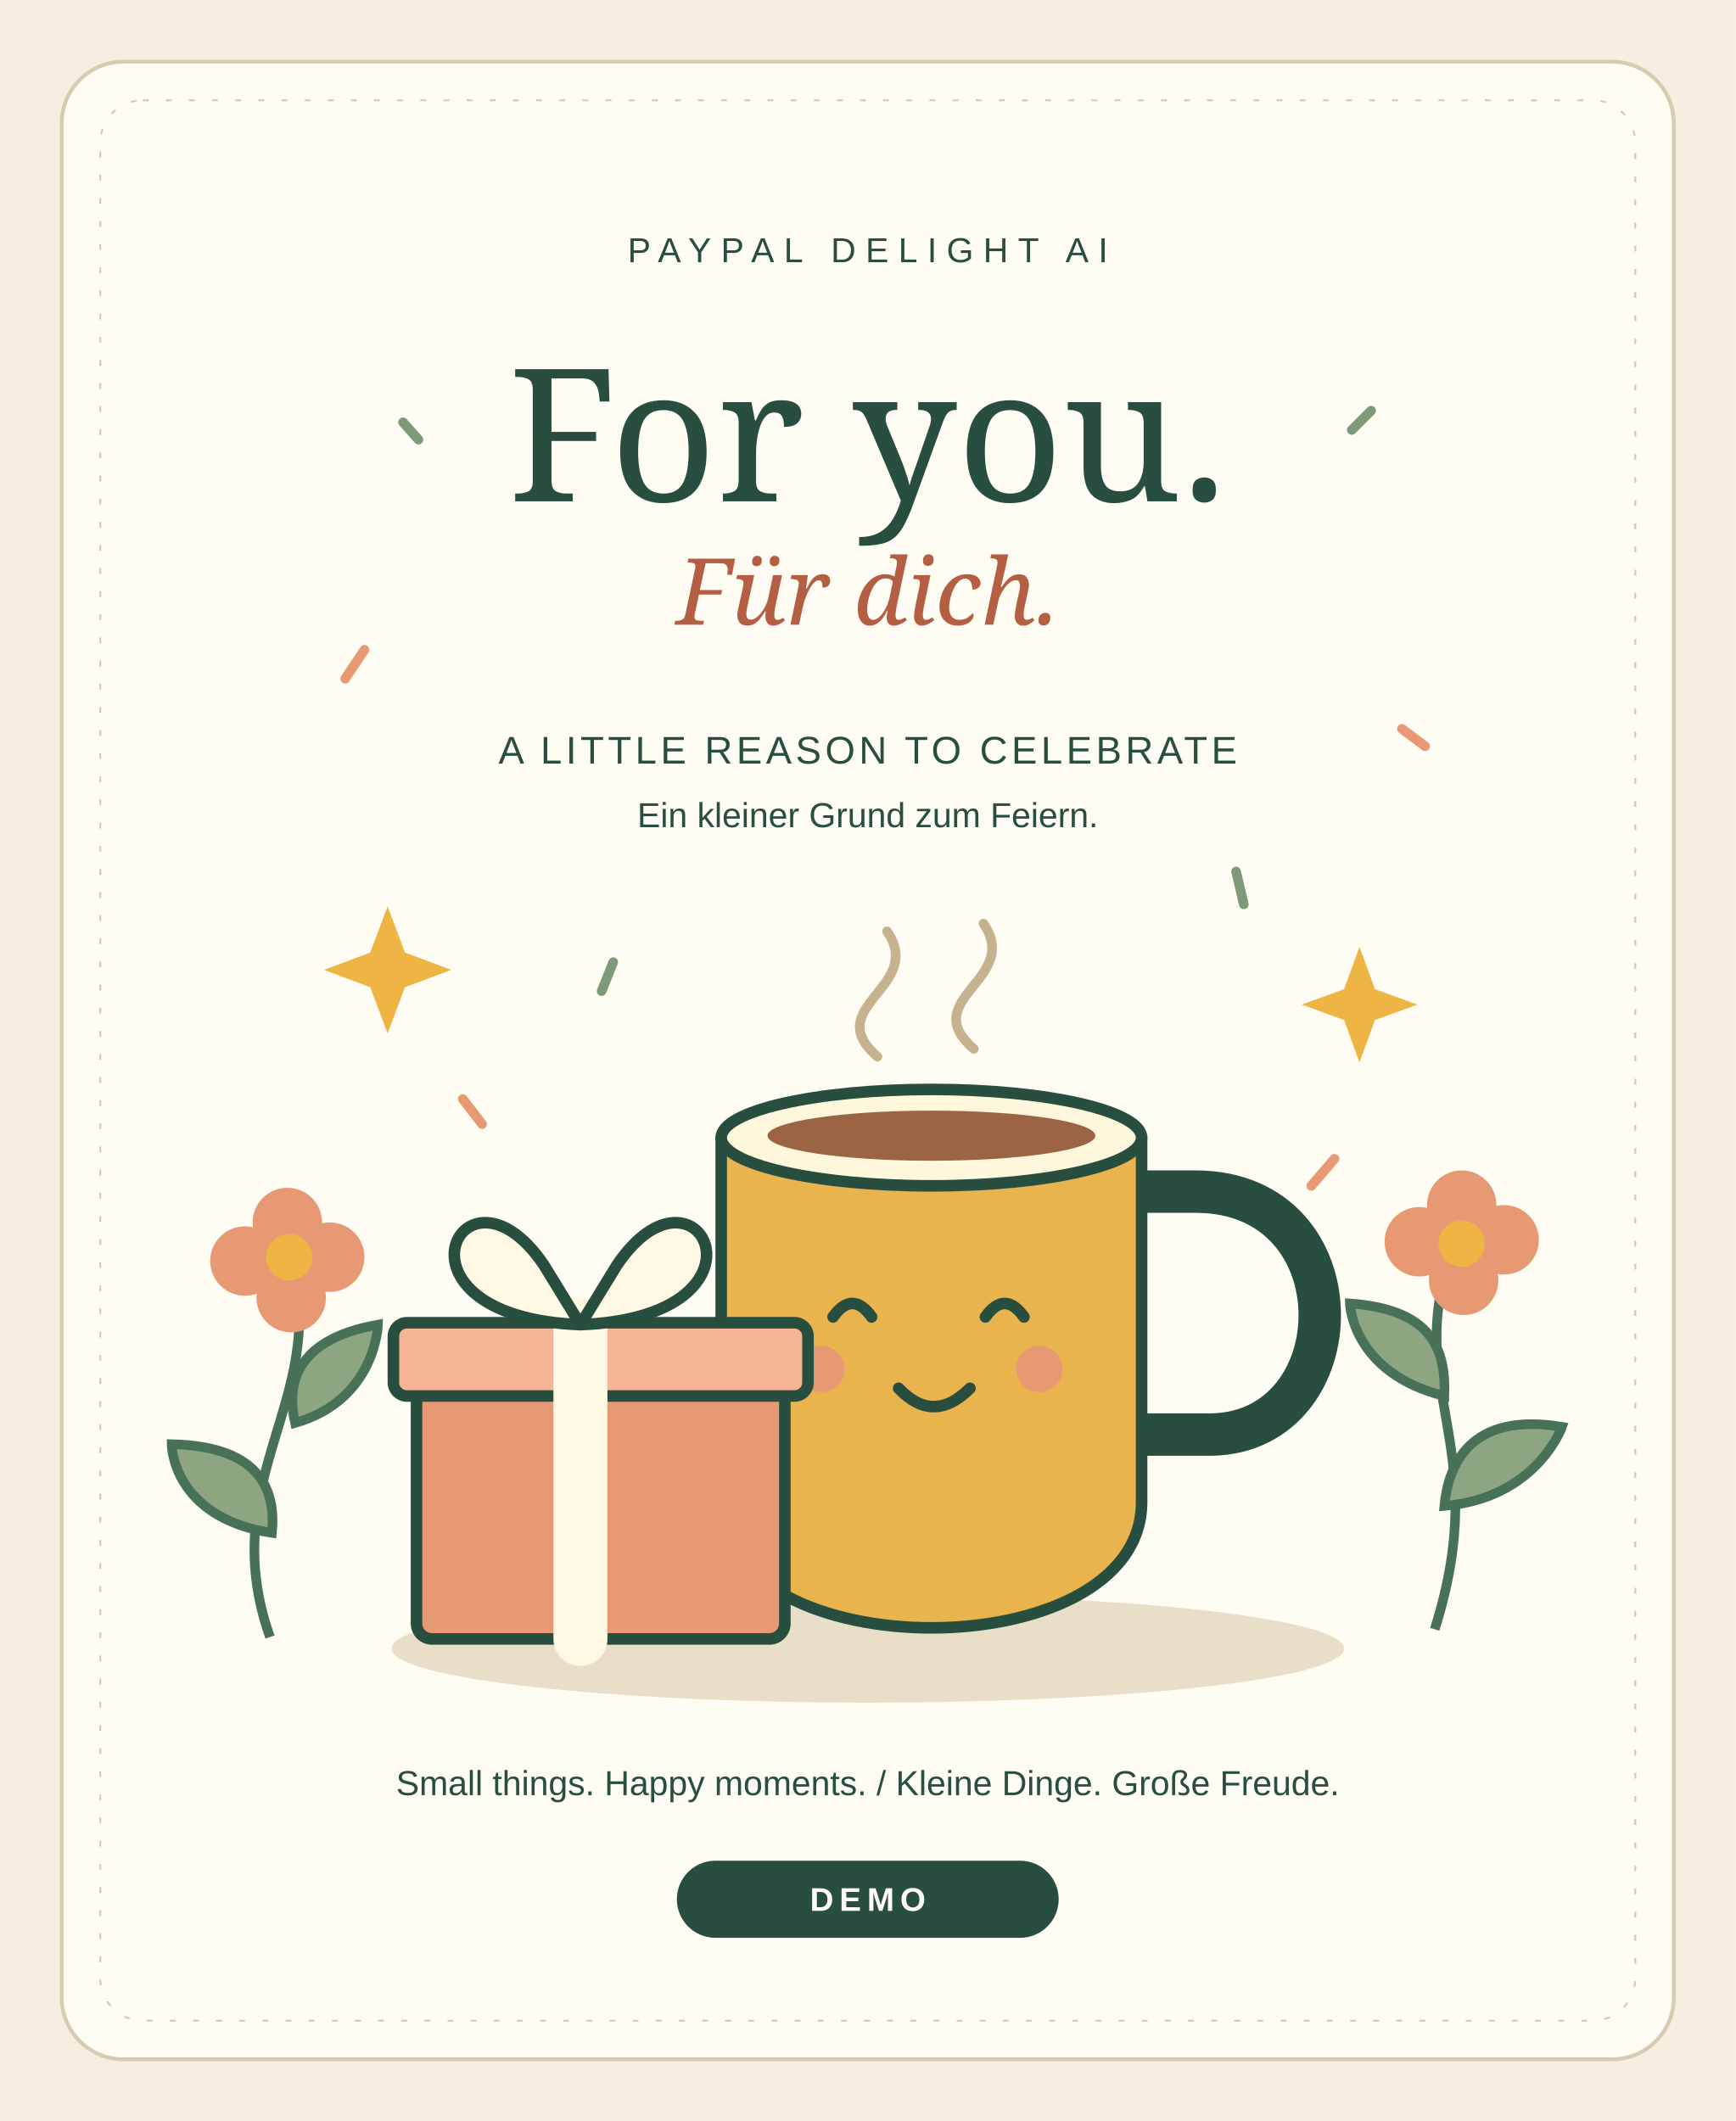
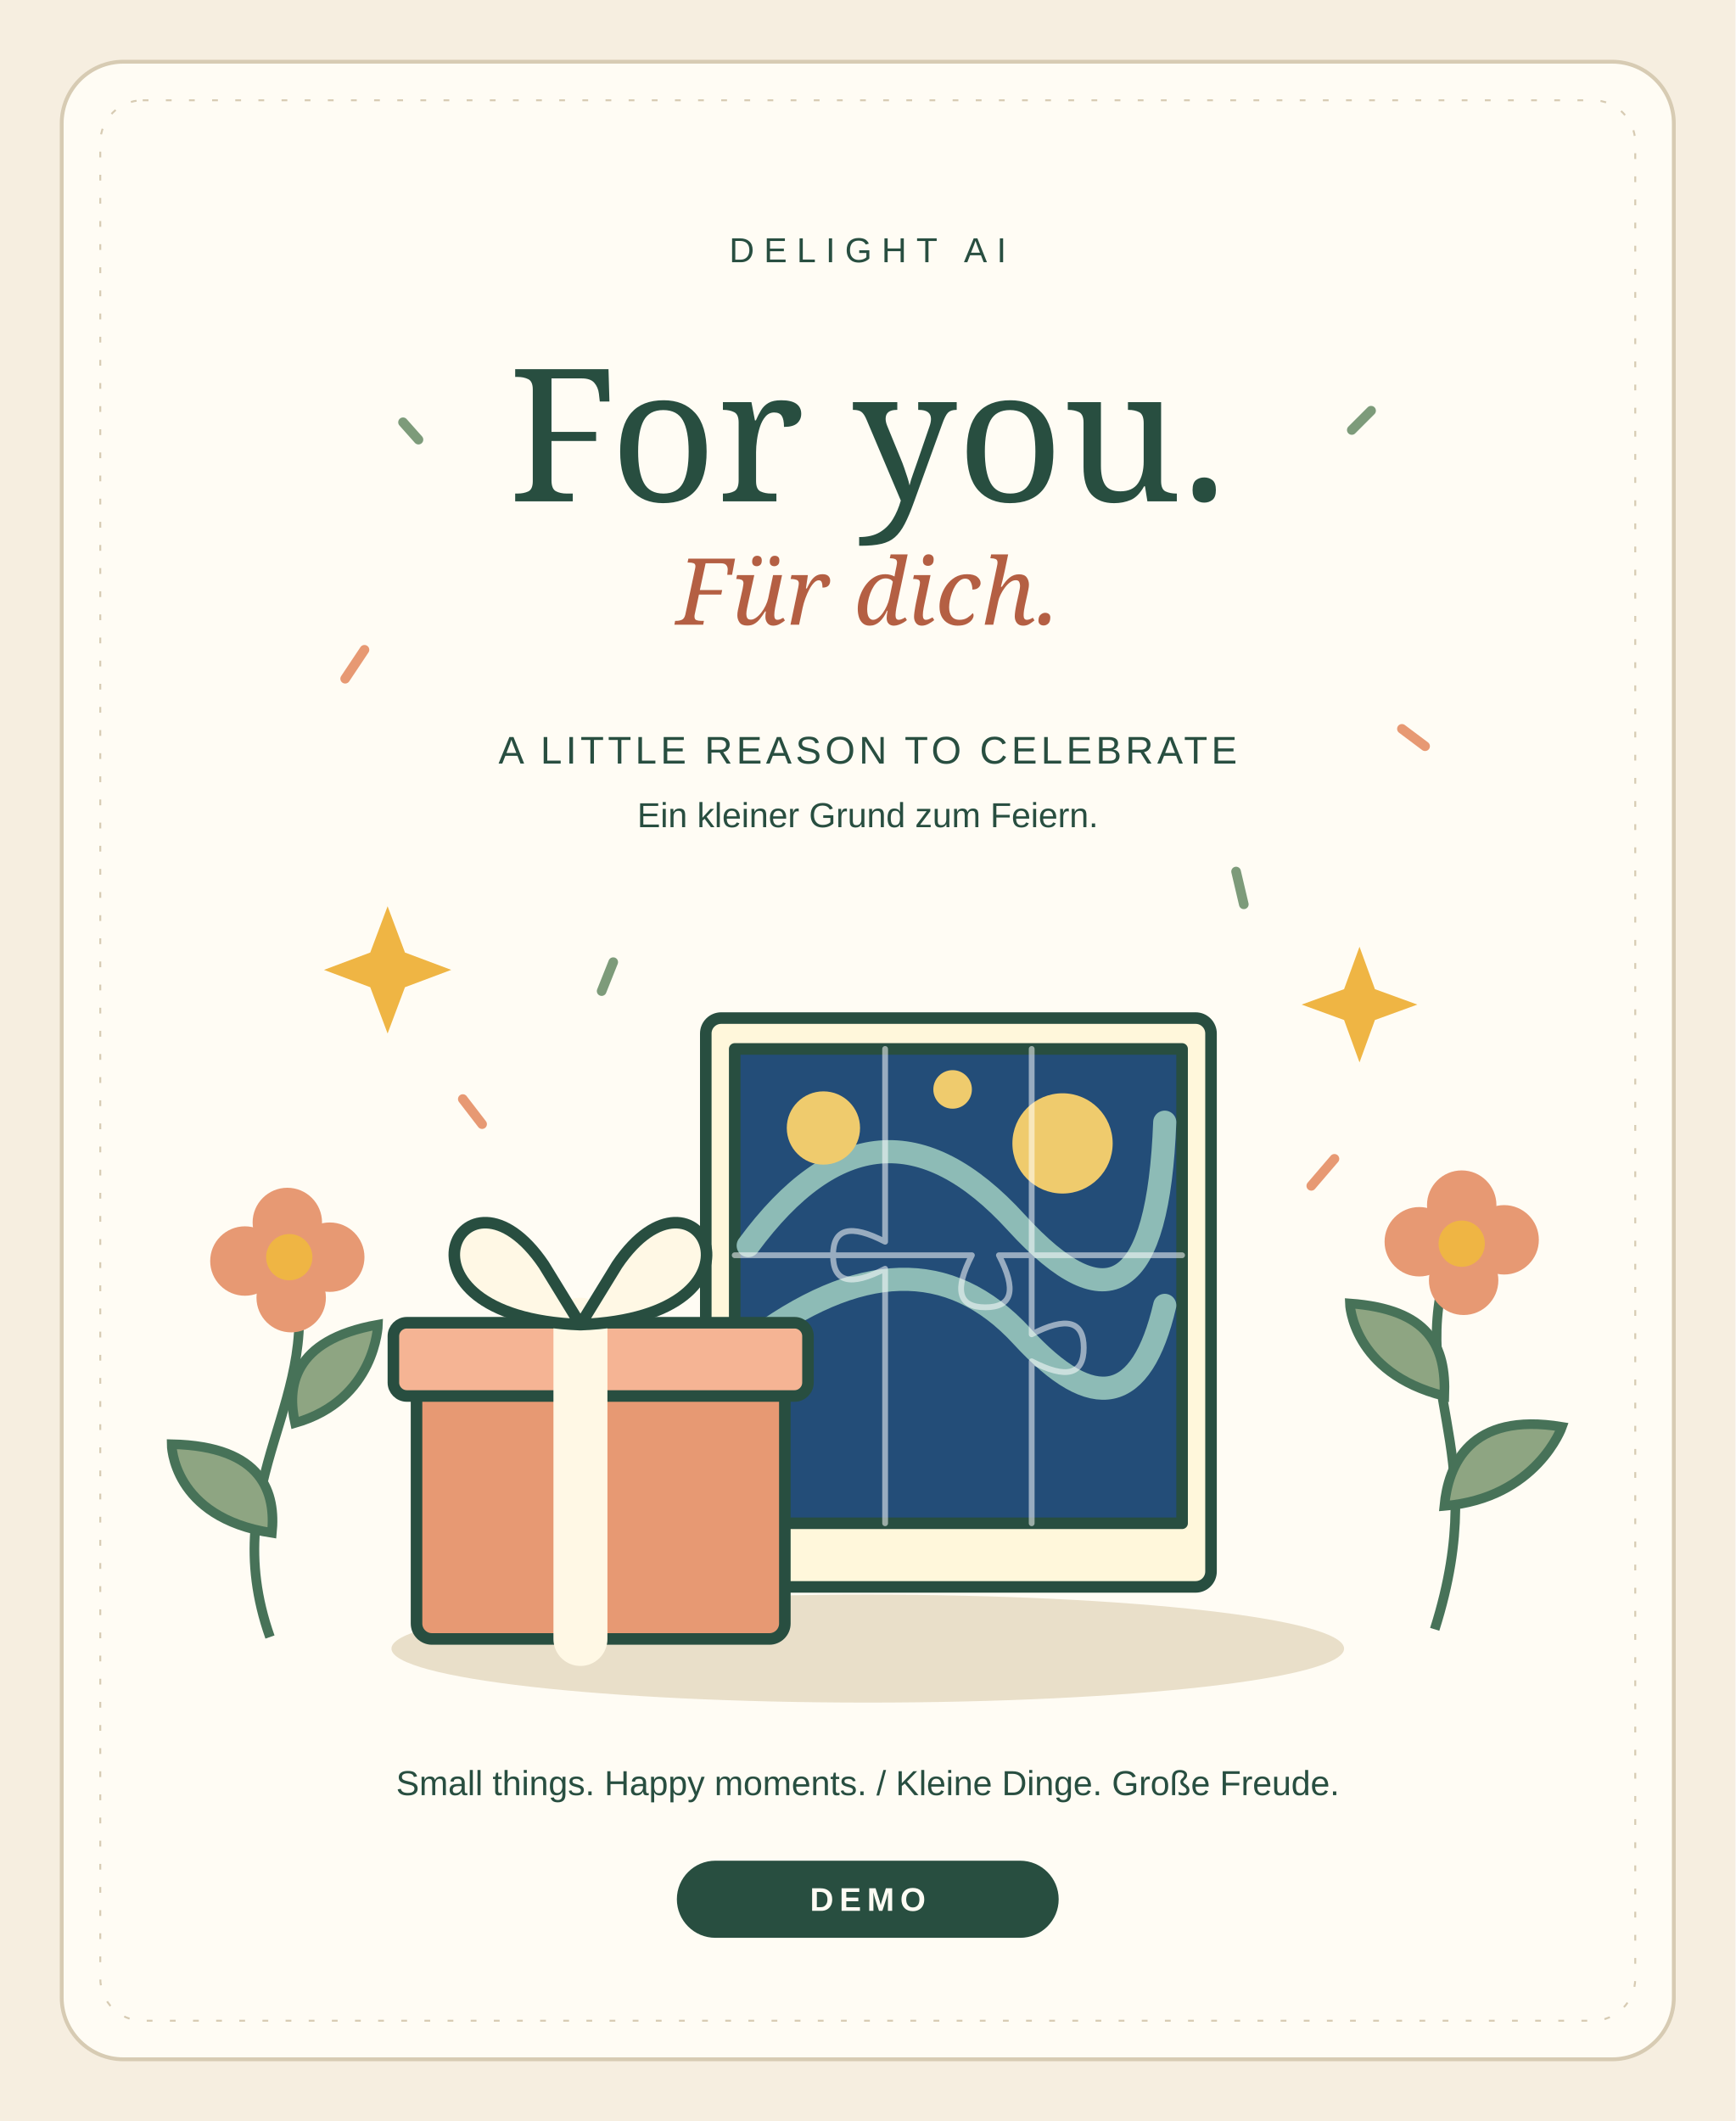
<svg xmlns="http://www.w3.org/2000/svg" width="900" height="1100" viewBox="0 0 900 1100">
  <rect width="900" height="1100" fill="#f6eee0" />
  <rect x="32" y="32" width="836" height="1036" rx="32" fill="#fffcf4" stroke="#d7cbb3" stroke-width="2" />
  <rect x="52" y="52" width="796" height="996" rx="22" fill="none" stroke="#d7cbb3" stroke-dasharray="3 9" />
  <g font-family="Arial, sans-serif" text-anchor="middle" fill="#284e40">
-     <text x="450" y="136" font-size="18" letter-spacing="5">PAYPAL DELIGHT AI</text>
+     <text x="450" y="136" font-size="18" letter-spacing="5">DELIGHT AI</text>
    <text x="450" y="260" font-family="Georgia, serif" font-size="96">For you.</text>
    <text x="450" y="324" font-family="Georgia, serif" font-style="italic" font-size="48" fill="#b45f43">Für dich.</text>
    <text x="450" y="396" font-size="20" letter-spacing="2">A LITTLE REASON TO CELEBRATE</text>
    <text x="450" y="429" font-size="18">Ein kleiner Grund zum Feiern.</text>
  </g>
  <ellipse cx="450" cy="855" rx="247" ry="28" fill="#e9dfc9" />
  <g stroke="#284e40" stroke-width="6" stroke-linecap="round" stroke-linejoin="round">
-     <path d="M559 618h61c86 0 83 125 8 126h-47" fill="none" stroke-width="22" />
-     <path d="M374 590h218v189c0 87-218 87-218 0Z" fill="#e9b34e" />
-     <ellipse cx="483" cy="590" rx="109" ry="25" fill="#fff7db" />
-     <ellipse cx="483" cy="589" rx="85" ry="13" fill="#9c6445" stroke="none" />
-     <path d="M455 548c-30-26 25-36 5-65M505 544c-30-26 25-36 5-65" fill="none" stroke="#c7b28f" stroke-width="5" />
-     <path d="M432 683q10-14 20 0m59 0q10-14 20 0m-65 37q18 19 37 0" fill="none" />
-     <circle cx="426" cy="710" r="12" fill="#e79973" stroke="none" />
-     <circle cx="539" cy="710" r="12" fill="#e79973" stroke="none" />
+     <rect x="366" y="528" width="262" height="295" rx="8" fill="#fff7db" />
+     <rect x="381" y="544" width="232" height="246" fill="#234d78" />
+     <path d="M388 646q67-91 139-12t77-52m-216 115q86-65 142-4t74-16" stroke="#8dbbb6" stroke-width="12" fill="none" />
+     <g fill="#efcb6d" stroke="none">
+       <circle cx="427" cy="585" r="19" />
+       <circle cx="551" cy="593" r="26" />
+       <circle cx="494" cy="565" r="10" />
+     </g>
+     <path d="M459 544v100q-27-14-27 7t27 7v132m76-246v148q27-14 27 7t-27 7v84M381 651h123q-14 27 7 27t7-27h95" stroke="#fff8" stroke-width="3" fill="none" />
    <rect x="216" y="711" width="191" height="139" rx="8" fill="#e79973" />
    <rect x="204" y="686" width="215" height="38" rx="7" fill="#f5b494" />
    <path d="M301 687v163" stroke="#fff8e5" stroke-width="28" />
    <path d="M301 687c-106-4-61-93-19-31l19 31c106-4 61-93 19-31Z" fill="#fff8e5" />
  </g>
  <g stroke="#477258" stroke-width="5" fill="#8ea582">
    <path d="M140 849c-29-82 31-124 11-195M744 845c31-98-18-124 10-199" fill="none" />
    <path d="M141 795c-52-8-52-46-52-46 48 1 54 26 52 46Zm12-57c42-12 43-51 43-51-45 8-47 33-43 51ZM749 781c48-4 61-41 61-41-48-8-59 20-61 41Zm0-57c-48-12-49-48-49-48 41 3 50 22 49 48Z" />
  </g>
  <g fill="#e79973">
    <circle cx="149" cy="634" r="18" />
    <circle cx="127" cy="654" r="18" />
    <circle cx="151" cy="673" r="18" />
    <circle cx="171" cy="652" r="18" />
    <circle cx="758" cy="625" r="18" />
    <circle cx="736" cy="644" r="18" />
    <circle cx="759" cy="664" r="18" />
    <circle cx="780" cy="643" r="18" />
  </g>
  <g fill="#efb544">
    <circle cx="150" cy="652" r="12" />
    <circle cx="758" cy="645" r="12" />
    <path d="m201 470 9 24 24 9-24 9-9 24-9-24-24-9 24-9Zm504 21 8 22 22 8-22 8-8 22-8-22-22-8 22-8Z" />
  </g>
  <g stroke-width="5" stroke-linecap="round" fill="none">
    <path d="m240 570 10 13m430 32 12-14M179 352l10-15m538 41 12 9" stroke="#e79973" />
    <path d="m318 499-6 15m329-62 4 17M209 219l8 9m484-5 10-10" stroke="#7d9b7a" />
  </g>
  <g font-family="Arial, sans-serif" text-anchor="middle">
    <text x="450" y="931" fill="#284e40" font-size="18">Small things. Happy moments. / Kleine Dinge. Große Freude.</text>
    <rect x="351" y="965" width="198" height="40" rx="20" fill="#284e40" />
    <text x="450" y="991" fill="#fffcf4" font-size="17" font-weight="bold" letter-spacing="3">DEMO</text>
  </g>
</svg>
